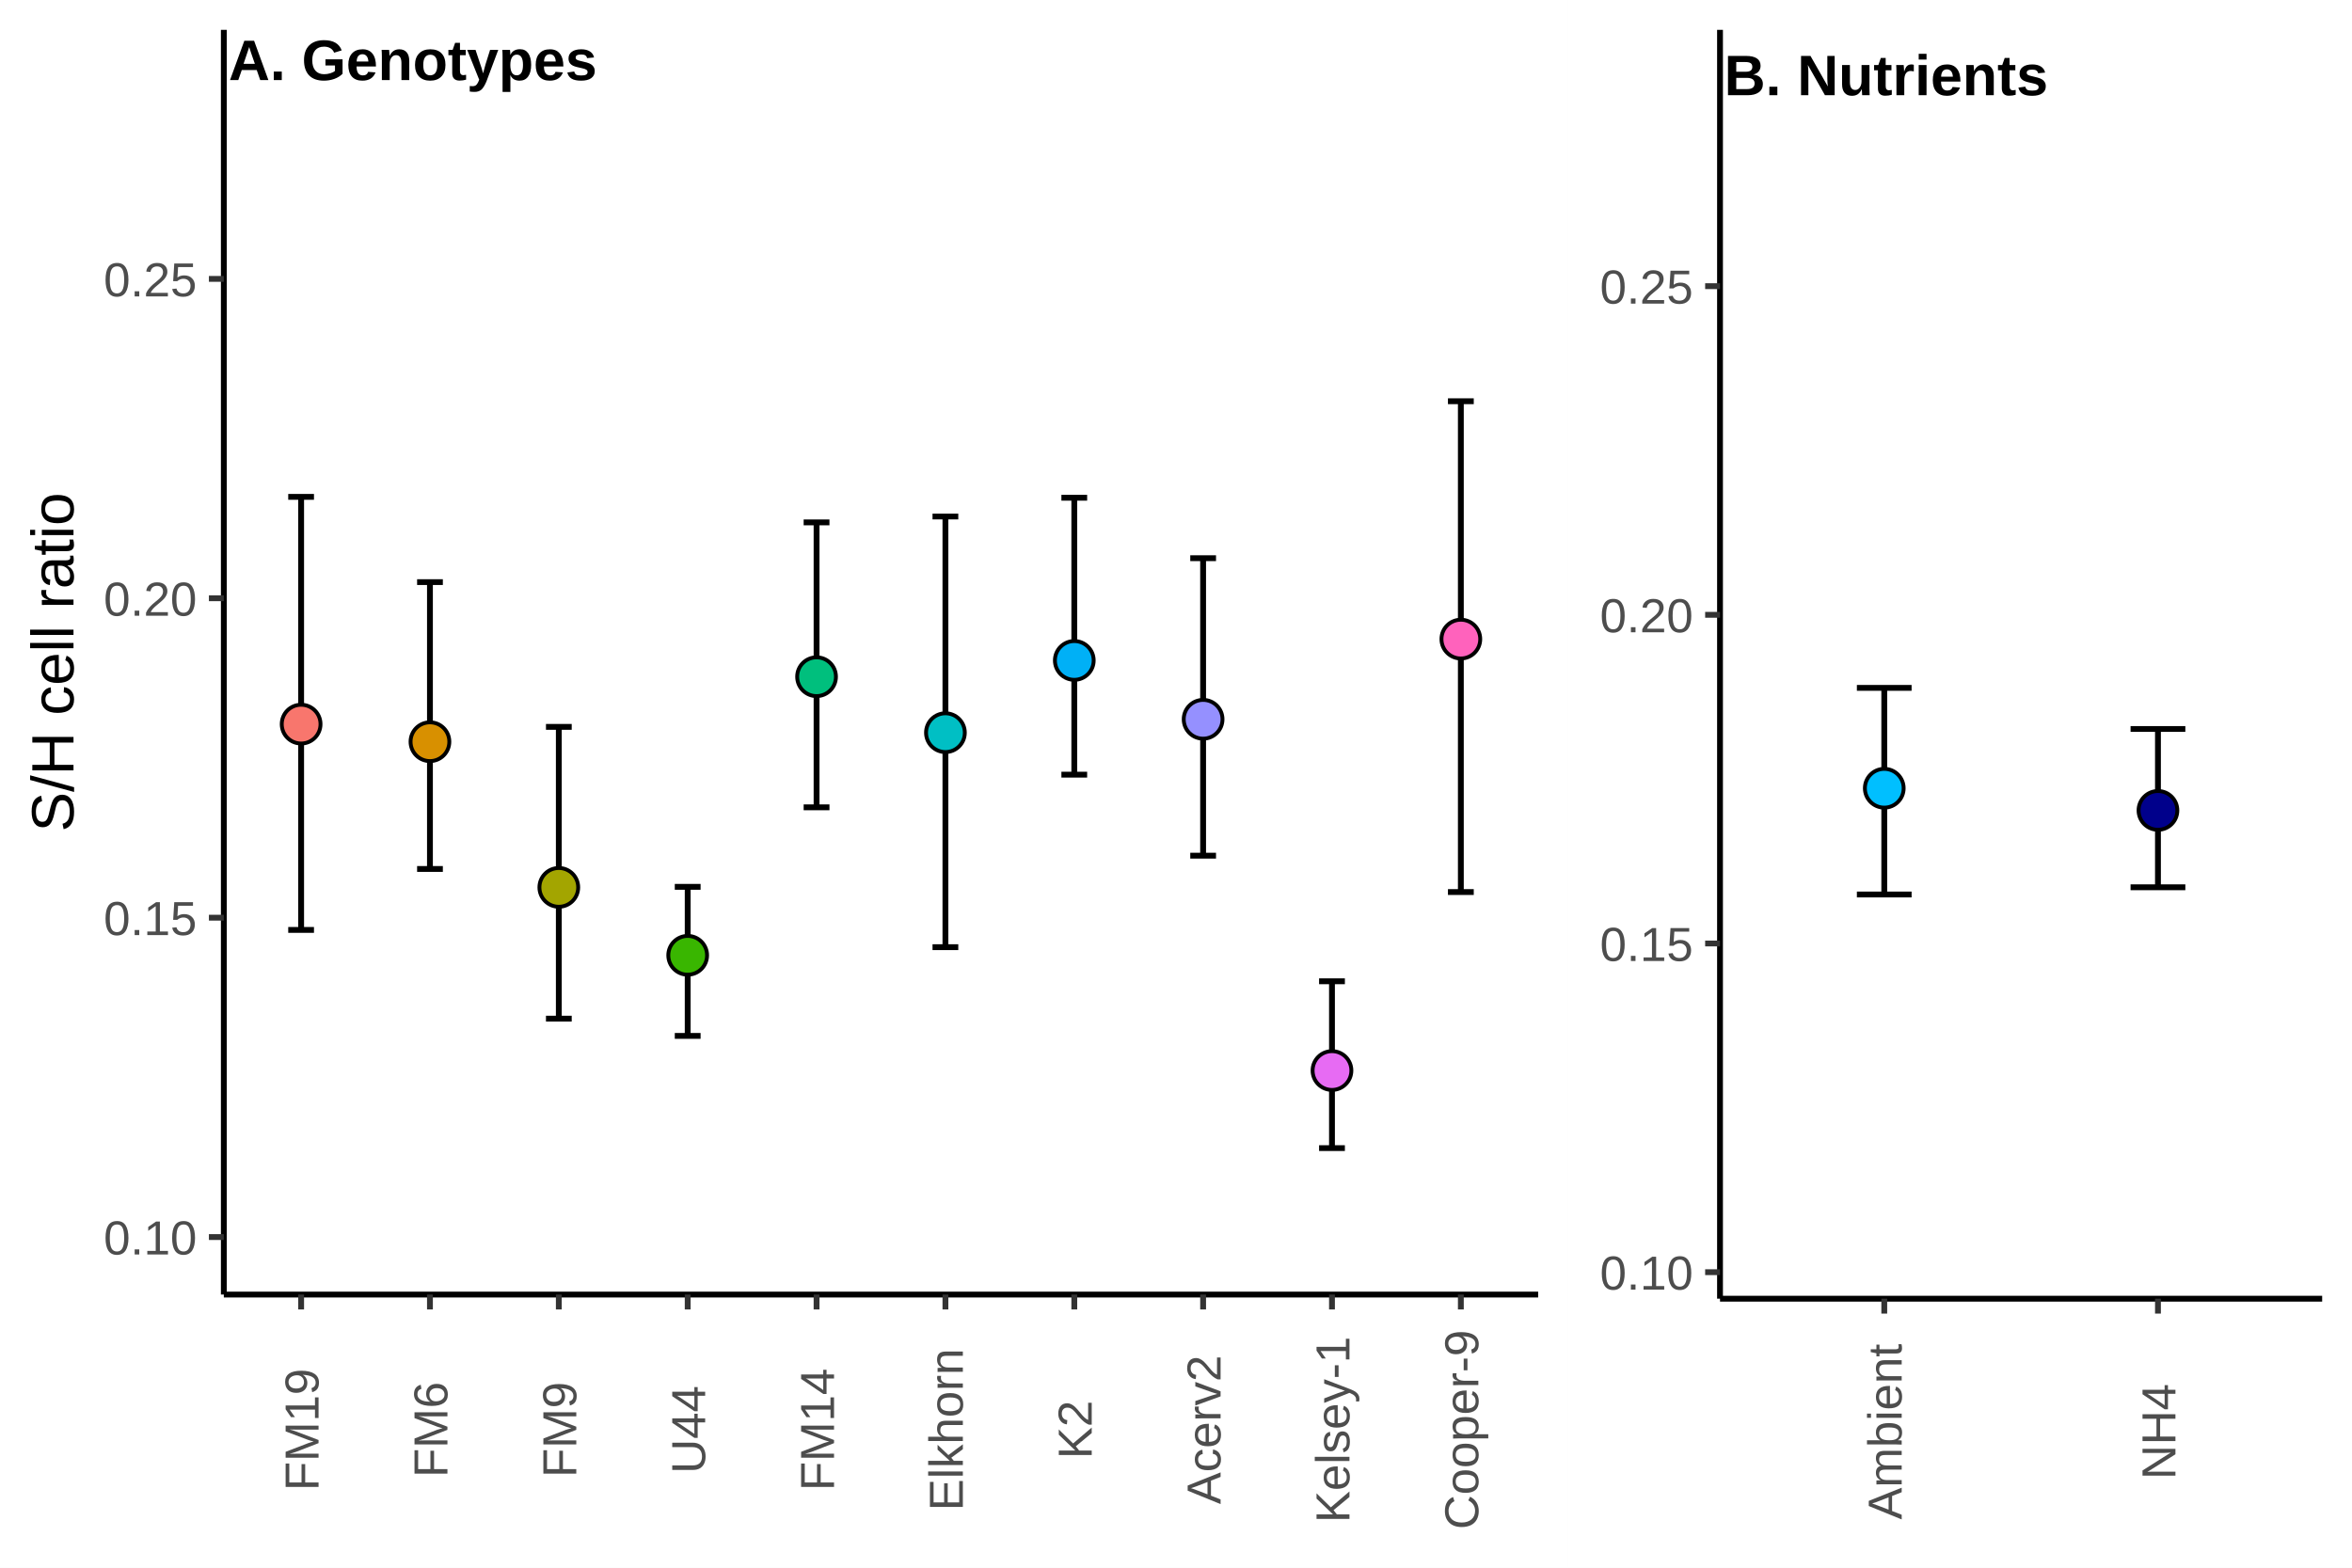
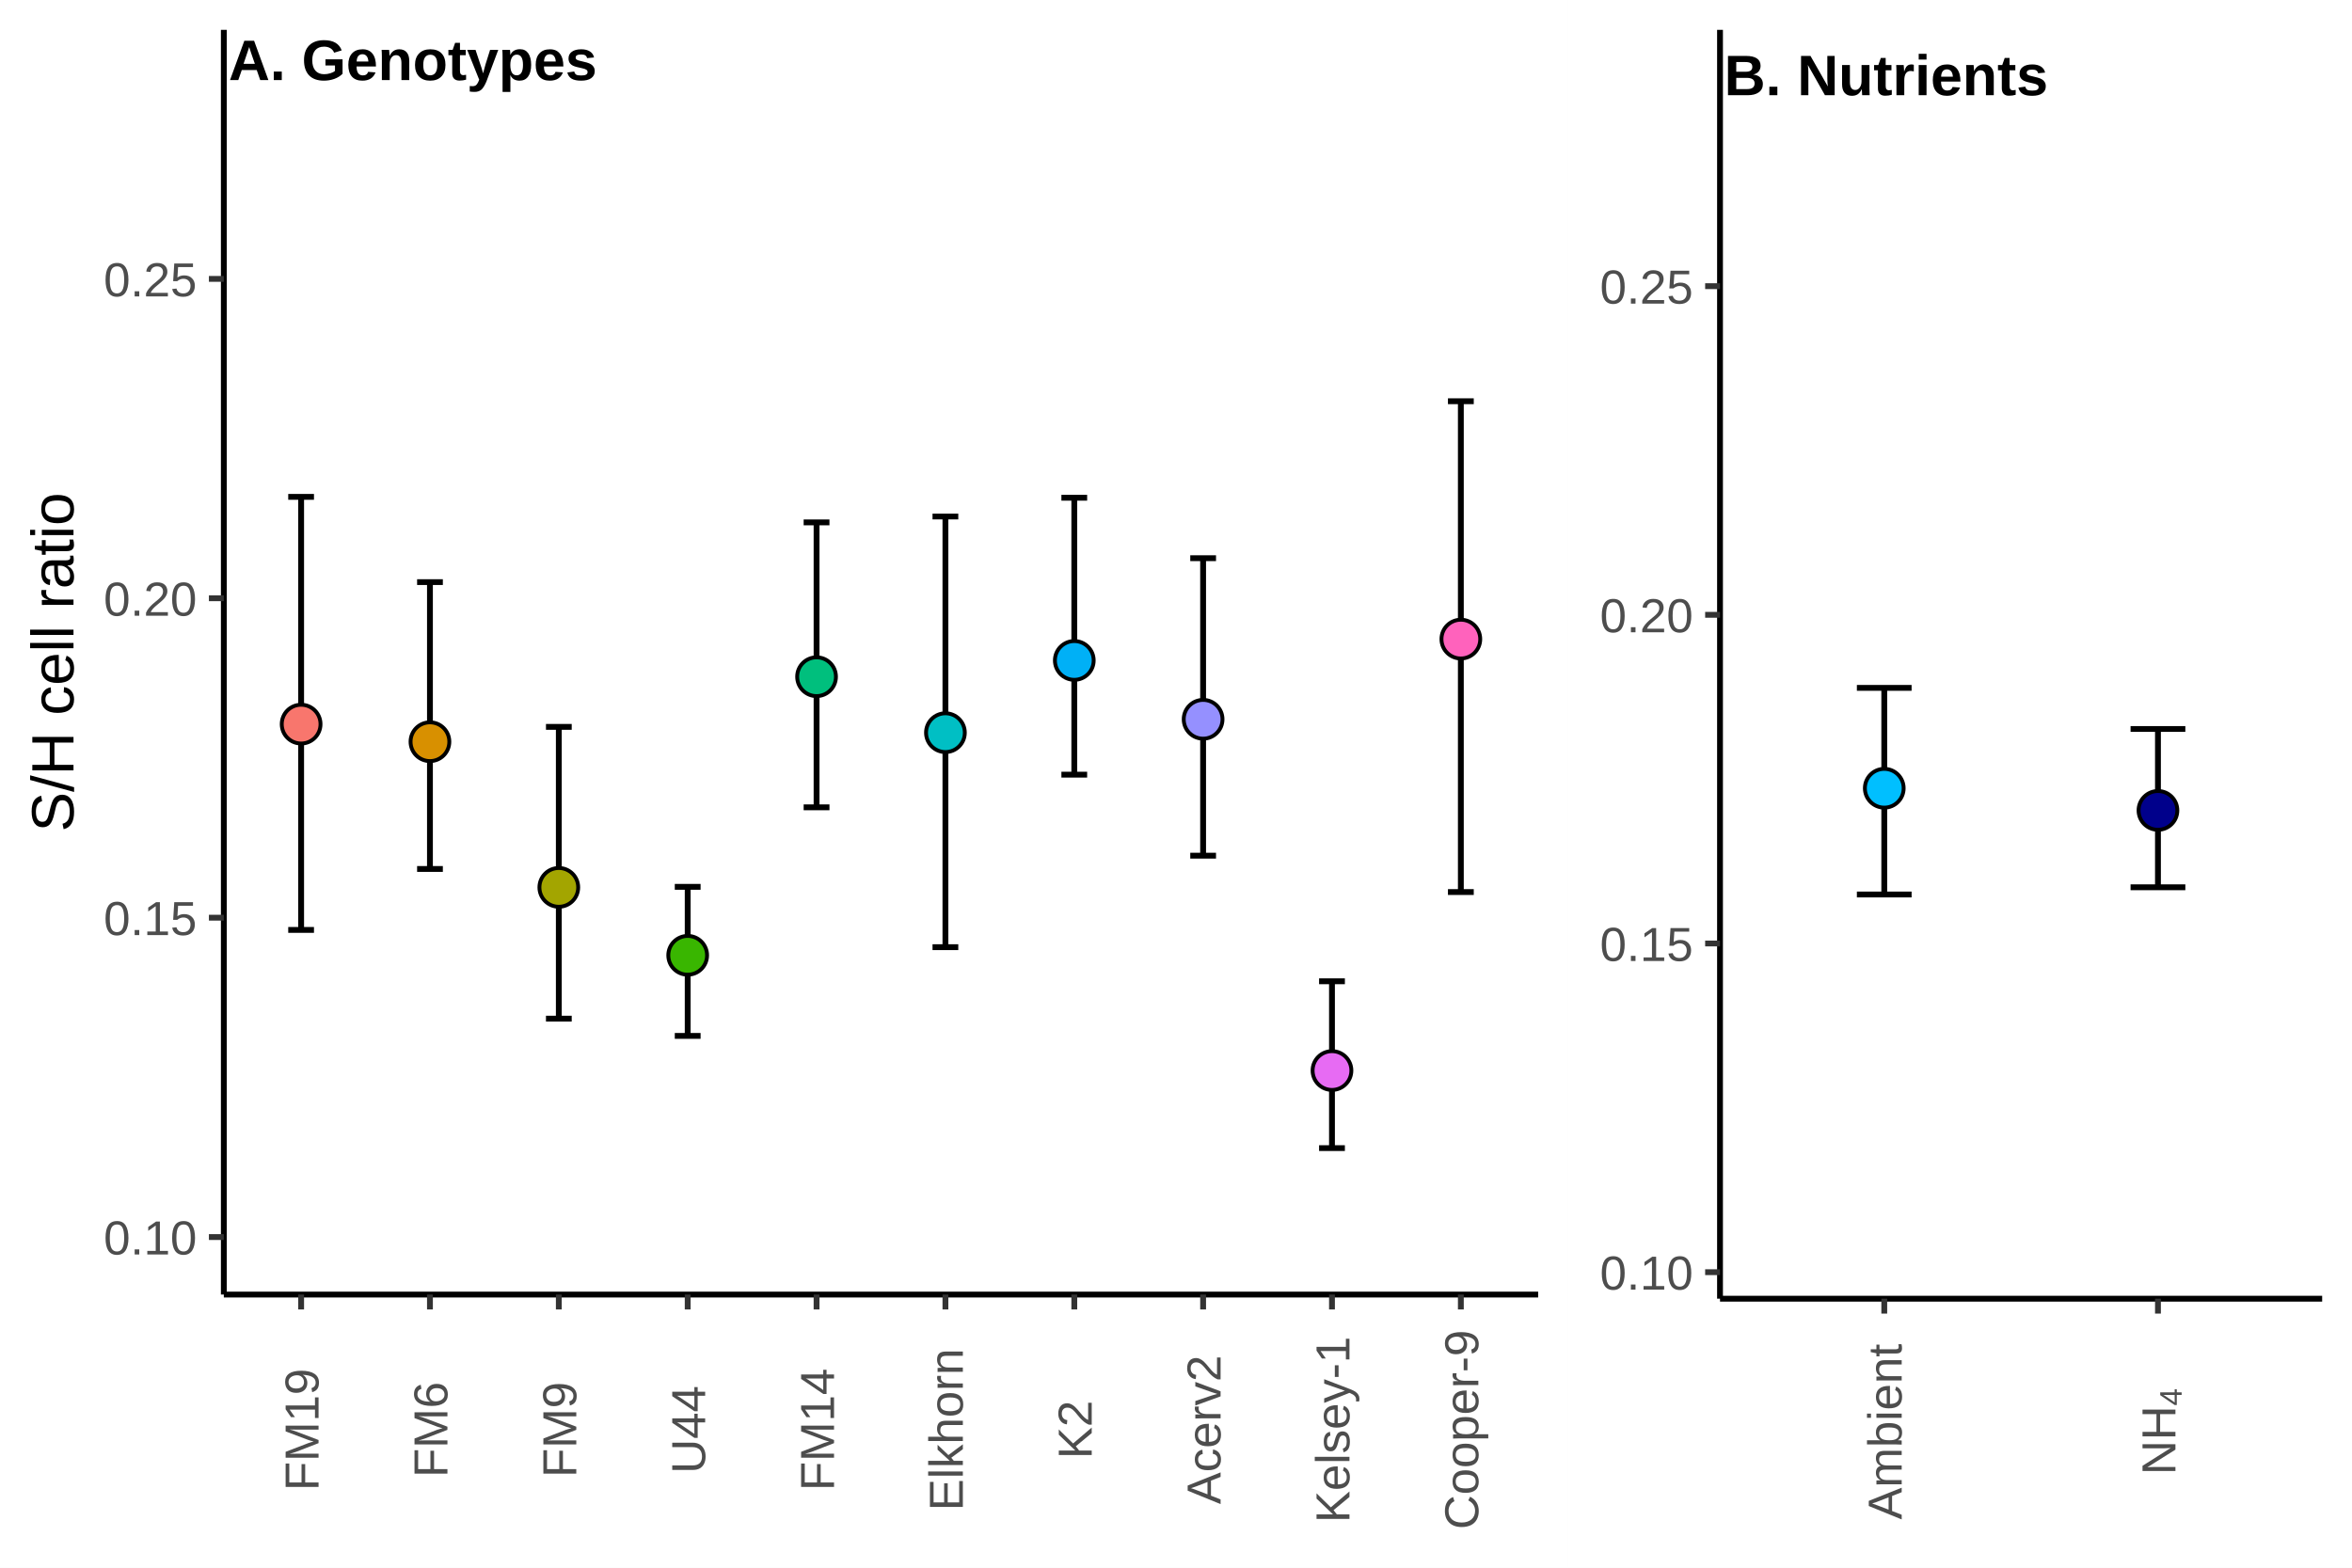
<svg xmlns="http://www.w3.org/2000/svg" class="svglite" width="432.00pt" height="288.00pt" viewBox="0 0 432.00 288.00" version="1.1" id="svg249">
  <defs id="defs4">
    <style type="text/css" id="style2">
    .svglite line, .svglite polyline, .svglite polygon, .svglite path, .svglite rect, .svglite circle {
      fill: none;
      stroke: #000000;
      stroke-linecap: round;
      stroke-linejoin: round;
      stroke-miterlimit: 10.00;
    }
    .svglite text {
      white-space: pre;
    }
  </style>
  </defs>
  <rect width="100%" height="100%" style="stroke: none; fill: none;" id="rect6" />
  <defs id="defs11">
    <clipPath id="cpMC4wMHw0MzIuMDB8MC4wMHwyODguMDA=">
      <rect x="0.00" y="0.00" width="432.00" height="288.00" id="rect8" />
    </clipPath>
  </defs>
  <g clip-path="url(#cpMC4wMHw0MzIuMDB8MC4wMHwyODguMDA=)" id="g13" />
  <defs id="defs18">
    <clipPath id="cpMC4wMHwyODguMDB8MC4wMHwyODguMDA=">
      <rect x="0.00" y="0.00" width="288.00" height="288.00" id="rect15" />
    </clipPath>
  </defs>
  <g clip-path="url(#cpMC4wMHwyODguMDB8MC4wMHwyODguMDA=)" id="g22">
    <rect x="0.00" y="0.00" width="288.00" height="288.00" style="stroke-width: 1.07; stroke: #FFFFFF; fill: #FFFFFF;" id="rect20" />
  </g>
  <g clip-path="url(#cpMC4wMHw0MzIuMDB8MC4wMHwyODguMDA=)" id="g24" />
  <defs id="defs29">
    <clipPath id="cpNDEuMTF8MjgyLjUyfDUuNDh8MjM3Ljgy">
      <rect x="41.11" y="5.48" width="241.42" height="232.34" id="rect26" />
    </clipPath>
  </defs>
  <g clip-path="url(#cpNDEuMTF8MjgyLjUyfDUuNDh8MjM3Ljgy)" id="g113">
    <rect x="41.11" y="5.48" width="241.42" height="232.34" style="stroke-width: 1.07; stroke: none; fill: #FFFFFF;" id="rect31" />
    <polyline points="52.94,91.28 57.67,91.28 " style="stroke-width: 1.07; stroke-linecap: butt;" id="polyline33" />
    <polyline points="55.31,91.28 55.31,170.84 " style="stroke-width: 1.07; stroke-linecap: butt;" id="polyline35" />
    <polyline points="52.94,170.84 57.67,170.84 " style="stroke-width: 1.07; stroke-linecap: butt;" id="polyline37" />
    <polyline points="76.61,106.94 81.34,106.94 " style="stroke-width: 1.07; stroke-linecap: butt;" id="polyline39" />
    <polyline points="78.97,106.94 78.97,159.64 " style="stroke-width: 1.07; stroke-linecap: butt;" id="polyline41" />
    <polyline points="76.61,159.64 81.34,159.64 " style="stroke-width: 1.07; stroke-linecap: butt;" id="polyline43" />
    <polyline points="100.28,133.53 105.01,133.53 " style="stroke-width: 1.07; stroke-linecap: butt;" id="polyline45" />
    <polyline points="102.64,133.53 102.64,187.14 " style="stroke-width: 1.07; stroke-linecap: butt;" id="polyline47" />
    <polyline points="100.28,187.14 105.01,187.14 " style="stroke-width: 1.07; stroke-linecap: butt;" id="polyline49" />
    <polyline points="123.94,162.92 128.68,162.92 " style="stroke-width: 1.07; stroke-linecap: butt;" id="polyline51" />
    <polyline points="126.31,162.92 126.31,190.30 " style="stroke-width: 1.07; stroke-linecap: butt;" id="polyline53" />
    <polyline points="123.94,190.30 128.68,190.30 " style="stroke-width: 1.07; stroke-linecap: butt;" id="polyline55" />
    <polyline points="147.61,95.97 152.35,95.97 " style="stroke-width: 1.07; stroke-linecap: butt;" id="polyline57" />
    <polyline points="149.98,95.97 149.98,148.31 " style="stroke-width: 1.07; stroke-linecap: butt;" id="polyline59" />
    <polyline points="147.61,148.31 152.35,148.31 " style="stroke-width: 1.07; stroke-linecap: butt;" id="polyline61" />
    <polyline points="171.28,94.89 176.01,94.89 " style="stroke-width: 1.07; stroke-linecap: butt;" id="polyline63" />
    <polyline points="173.65,94.89 173.65,174.00 " style="stroke-width: 1.07; stroke-linecap: butt;" id="polyline65" />
    <polyline points="171.28,174.00 176.01,174.00 " style="stroke-width: 1.07; stroke-linecap: butt;" id="polyline67" />
    <polyline points="194.95,91.44 199.68,91.44 " style="stroke-width: 1.07; stroke-linecap: butt;" id="polyline69" />
    <polyline points="197.32,91.44 197.32,142.31 " style="stroke-width: 1.07; stroke-linecap: butt;" id="polyline71" />
    <polyline points="194.95,142.31 199.68,142.31 " style="stroke-width: 1.07; stroke-linecap: butt;" id="polyline73" />
    <polyline points="218.62,102.54 223.35,102.54 " style="stroke-width: 1.07; stroke-linecap: butt;" id="polyline75" />
    <polyline points="220.98,102.54 220.98,157.20 " style="stroke-width: 1.07; stroke-linecap: butt;" id="polyline77" />
    <polyline points="218.62,157.20 223.35,157.20 " style="stroke-width: 1.07; stroke-linecap: butt;" id="polyline79" />
    <polyline points="242.28,180.27 247.02,180.27 " style="stroke-width: 1.07; stroke-linecap: butt;" id="polyline81" />
    <polyline points="244.65,180.27 244.65,210.92 " style="stroke-width: 1.07; stroke-linecap: butt;" id="polyline83" />
    <polyline points="242.28,210.92 247.02,210.92 " style="stroke-width: 1.07; stroke-linecap: butt;" id="polyline85" />
    <polyline points="265.95,73.71 270.69,73.71 " style="stroke-width: 1.07; stroke-linecap: butt;" id="polyline87" />
    <polyline points="268.32,73.71 268.32,163.88 " style="stroke-width: 1.07; stroke-linecap: butt;" id="polyline89" />
    <polyline points="265.95,163.88 270.69,163.88 " style="stroke-width: 1.07; stroke-linecap: butt;" id="polyline91" />
    <circle cx="55.31" cy="133.03" r="3.56" style="stroke-width: 0.71; fill: #F8766D;" id="circle93" />
    <circle cx="78.97" cy="136.26" r="3.56" style="stroke-width: 0.71; fill: #D89000;" id="circle95" />
    <circle cx="102.64" cy="163.02" r="3.56" style="stroke-width: 0.71; fill: #A3A500;" id="circle97" />
    <circle cx="126.31" cy="175.50" r="3.56" style="stroke-width: 0.71; fill: #39B600;" id="circle99" />
    <circle cx="149.98" cy="124.32" r="3.56" style="stroke-width: 0.71; fill: #00BF7D;" id="circle101" />
    <circle cx="173.65" cy="134.60" r="3.56" style="stroke-width: 0.71; fill: #00BFC4;" id="circle103" />
    <circle cx="197.32" cy="121.33" r="3.56" style="stroke-width: 0.71; fill: #00B0F6;" id="circle105" />
    <circle cx="220.98" cy="132.14" r="3.56" style="stroke-width: 0.71; fill: #9590FF;" id="circle107" />
    <circle cx="244.65" cy="196.67" r="3.56" style="stroke-width: 0.71; fill: #E76BF3;" id="circle109" />
    <circle cx="268.32" cy="117.41" r="3.56" style="stroke-width: 0.71; fill: #FF62BC;" id="circle111" />
  </g>
  <text xml:space="preserve" style="font-style:normal;font-variant:normal;font-weight:normal;font-stretch:normal;font-size:10.5px;line-height:18.75px;font-family:Arial;-inkscape-font-specification:Arial;text-align:center;letter-spacing:0px;word-spacing:0px;text-anchor:middle;white-space:pre;fill:#000000;fill-opacity:1;stroke:none;stroke-width:0.75px;stroke-linecap:butt;stroke-linejoin:miter;stroke-opacity:1" x="80.203" y="14.712" id="text7164">
    <tspan id="tspan7162" style="font-weight:bold;stroke-width:0.75px" x="80.203" y="14.712">A. Genotypes</tspan>
  </text>
  <g clip-path="url(#cpMC4wMHw0MzIuMDB8MC4wMHwyODguMDA=)" id="g179">
    <polyline points="41.11,237.82 41.11,5.48 " style="stroke-width: 1.07; stroke-linecap: butt;" id="polyline115" />
    <text x="36.17" y="230.46" text-anchor="end" style="font-size: 8.80px;fill: #4D4D4D; font-family: &quot;Arial&quot;;" textLength="19.58px" lengthAdjust="spacingAndGlyphs" id="text117">0.10</text>
    <text x="36.17" y="171.79" text-anchor="end" style="font-size: 8.80px;fill: #4D4D4D; font-family: &quot;Arial&quot;;" textLength="19.58px" lengthAdjust="spacingAndGlyphs" id="text119">0.15</text>
    <text x="36.17" y="113.12" text-anchor="end" style="font-size: 8.80px;fill: #4D4D4D; font-family: &quot;Arial&quot;;" textLength="19.58px" lengthAdjust="spacingAndGlyphs" id="text121">0.20</text>
    <text x="36.17" y="54.45" text-anchor="end" style="font-size: 8.80px;fill: #4D4D4D; font-family: &quot;Arial&quot;;" textLength="19.58px" lengthAdjust="spacingAndGlyphs" id="text123">0.25</text>
    <polyline points="38.37,227.26 41.11,227.26 " style="stroke-width: 1.07; stroke: #333333; stroke-linecap: butt;" id="polyline125" />
    <polyline points="38.37,168.59 41.11,168.59 " style="stroke-width: 1.07; stroke: #333333; stroke-linecap: butt;" id="polyline127" />
    <polyline points="38.37,109.91 41.11,109.91 " style="stroke-width: 1.07; stroke: #333333; stroke-linecap: butt;" id="polyline129" />
    <polyline points="38.37,51.24 41.11,51.24 " style="stroke-width: 1.07; stroke: #333333; stroke-linecap: butt;" id="polyline131" />
    <polyline points="41.11,237.82 282.52,237.82 " style="stroke-width: 1.07; stroke-linecap: butt;" id="polyline133" />
    <polyline points="55.31,240.56 55.31,237.82 " style="stroke-width: 1.07; stroke: #333333; stroke-linecap: butt;" id="polyline135" />
    <polyline points="78.97,240.56 78.97,237.82 " style="stroke-width: 1.07; stroke: #333333; stroke-linecap: butt;" id="polyline137" />
    <polyline points="102.64,240.56 102.64,237.82 " style="stroke-width: 1.07; stroke: #333333; stroke-linecap: butt;" id="polyline139" />
    <polyline points="126.31,240.56 126.31,237.82 " style="stroke-width: 1.07; stroke: #333333; stroke-linecap: butt;" id="polyline141" />
    <polyline points="149.98,240.56 149.98,237.82 " style="stroke-width: 1.07; stroke: #333333; stroke-linecap: butt;" id="polyline143" />
    <polyline points="173.65,240.56 173.65,237.82 " style="stroke-width: 1.07; stroke: #333333; stroke-linecap: butt;" id="polyline145" />
    <polyline points="197.32,240.56 197.32,237.82 " style="stroke-width: 1.07; stroke: #333333; stroke-linecap: butt;" id="polyline147" />
    <polyline points="220.98,240.56 220.98,237.82 " style="stroke-width: 1.07; stroke: #333333; stroke-linecap: butt;" id="polyline149" />
    <polyline points="244.65,240.56 244.65,237.82 " style="stroke-width: 1.07; stroke: #333333; stroke-linecap: butt;" id="polyline151" />
    <polyline points="268.32,240.56 268.32,237.82 " style="stroke-width: 1.07; stroke: #333333; stroke-linecap: butt;" id="polyline153" />
    <text transform="translate(58.51,262.64) rotate(-90)" text-anchor="middle" style="font-size: 8.80px;fill: #4D4D4D; font-family: &quot;Arial&quot;;" textLength="23.84px" lengthAdjust="spacingAndGlyphs" id="text155">FM19</text>
    <text transform="translate(82.18,262.64) rotate(-90)" text-anchor="middle" style="font-size: 8.80px;fill: #4D4D4D; font-family: &quot;Arial&quot;;" textLength="18.24px" lengthAdjust="spacingAndGlyphs" id="text157">FM6</text>
    <text transform="translate(105.85,262.64) rotate(-90)" text-anchor="middle" style="font-size: 8.80px;fill: #4D4D4D; font-family: &quot;Arial&quot;;" textLength="18.24px" lengthAdjust="spacingAndGlyphs" id="text159">FM9</text>
    <text transform="translate(129.52,262.64) rotate(-90)" text-anchor="middle" style="font-size: 8.80px;fill: #4D4D4D; font-family: &quot;Arial&quot;;" textLength="17.63px" lengthAdjust="spacingAndGlyphs" id="text161">U44</text>
    <text transform="translate(153.19,262.64) rotate(-90)" text-anchor="middle" style="font-size: 8.80px;fill: #4D4D4D; font-family: &quot;Arial&quot;;" textLength="23.84px" lengthAdjust="spacingAndGlyphs" id="text163">FM14</text>
    <text transform="translate(176.85,262.64) rotate(-90)" text-anchor="middle" style="font-size: 8.80px;fill: #4D4D4D; font-family: &quot;Arial&quot;;" textLength="33.10px" lengthAdjust="spacingAndGlyphs" id="text165">Elkhorn</text>
    <text transform="translate(200.52,262.64) rotate(-90)" text-anchor="middle" style="font-size: 8.80px;fill: #4D4D4D; font-family: &quot;Arial&quot;;" textLength="11.36px" lengthAdjust="spacingAndGlyphs" id="text167">K2</text>
    <text transform="translate(224.19,262.64) rotate(-90)" text-anchor="middle" style="font-size: 8.80px;fill: #4D4D4D; font-family: &quot;Arial&quot;;" textLength="30.54px" lengthAdjust="spacingAndGlyphs" id="text169">Acerv2</text>
    <text transform="translate(247.86,262.64) rotate(-90)" text-anchor="middle" style="font-size: 8.80px;fill: #4D4D4D; font-family: &quot;Arial&quot;;" textLength="37.02px" lengthAdjust="spacingAndGlyphs" id="text171">Kelsey-1</text>
    <text transform="translate(271.53,262.64) rotate(-90)" text-anchor="middle" style="font-size: 8.80px;fill: #4D4D4D; font-family: &quot;Arial&quot;;" textLength="39.74px" lengthAdjust="spacingAndGlyphs" id="text173">Cooper-9</text>
    <text transform="translate(13.50,121.65) rotate(-90)" text-anchor="middle" style="font-size: 11.00px; font-family: &quot;Arial&quot;;" textLength="70.26px" lengthAdjust="spacingAndGlyphs" id="text175">S/H cell ratio</text>
  </g>
  <defs id="defs184">
    <clipPath id="cpMjg4LjAwfDQzMi4wMHwwLjAwfDI4OC4wMA==">
      <rect x="288.00" y="0.00" width="144.00" height="288.00" id="rect181" />
    </clipPath>
  </defs>
  <g clip-path="url(#cpMjg4LjAwfDQzMi4wMHwwLjAwfDI4OC4wMA==)" id="g188">
    <rect x="288.00" y="0.00" width="144.00" height="288.00" style="stroke-width: 1.07; stroke: #FFFFFF; fill: #FFFFFF;" id="rect186" />
  </g>
  <g clip-path="url(#cpMC4wMHw0MzIuMDB8MC4wMHwyODguMDA=)" id="g190" />
  <defs id="defs195">
    <clipPath id="cpMzE1LjkyfDQyNi41Mnw1LjQ4fDI0NC41OA==">
      <rect x="315.92" y="5.48" width="110.60" height="239.10" id="rect192" />
    </clipPath>
  </defs>
  <rect x="315.92" y="5.48" width="110.6" height="239.1" style="fill:#ffffff;stroke:none;stroke-width:1.07" id="rect197" />
  <polyline points="341.06,126.37 351.11,126.37 " style="stroke-width:1.07;stroke-linecap:butt" id="polyline199" />
  <polyline points="346.09,126.37 346.09,164.33 " style="stroke-width:1.07;stroke-linecap:butt" id="polyline201" />
  <polyline points="341.06,164.33 351.11,164.33 " style="stroke-width:1.07;stroke-linecap:butt" id="polyline203" />
  <polyline points="391.33,133.92 401.39,133.92 " style="stroke-width:1.07;stroke-linecap:butt" id="polyline205" />
  <polyline points="396.36,133.92 396.36,163.00 " style="stroke-width:1.07;stroke-linecap:butt" id="polyline207" />
  <polyline points="391.33,163.00 401.39,163.00 " style="stroke-width:1.07;stroke-linecap:butt" id="polyline209" />
  <circle cx="346.09" cy="144.81" r="3.56" style="fill:#00bfff;stroke-width:0.71" id="circle211" />
  <circle cx="396.36" cy="148.88" r="3.56" style="fill:#00008b;stroke-width:0.71" id="circle213" />
  <g clip-path="url(#cpMC4wMHw0MzIuMDB8MC4wMHwyODguMDA=)" id="g247">
    <polyline points="315.92,244.58 315.92,5.48 " style="stroke-width:1.07;stroke-linecap:butt" id="polyline217" transform="matrix(1,0,0,0.9749059,0,0.1375157)" />
    <text x="310.99" y="236.92" text-anchor="end" style="font-size: 8.80px;fill: #4D4D4D; font-family: &quot;Arial&quot;;" textLength="19.58px" lengthAdjust="spacingAndGlyphs" id="text219">0.10</text>
    <text x="310.99" y="176.54" text-anchor="end" style="font-size: 8.80px;fill: #4D4D4D; font-family: &quot;Arial&quot;;" textLength="19.58px" lengthAdjust="spacingAndGlyphs" id="text221">0.15</text>
    <text x="310.99" y="116.16" text-anchor="end" style="font-size: 8.80px;fill: #4D4D4D; font-family: &quot;Arial&quot;;" textLength="19.58px" lengthAdjust="spacingAndGlyphs" id="text223">0.20</text>
    <text x="310.99" y="55.78" text-anchor="end" style="font-size: 8.80px;fill: #4D4D4D; font-family: &quot;Arial&quot;;" textLength="19.58px" lengthAdjust="spacingAndGlyphs" id="text225">0.25</text>
    <polyline points="313.19,233.71 315.92,233.71 " style="stroke-width: 1.07; stroke: #333333; stroke-linecap: butt;" id="polyline227" />
    <polyline points="313.19,173.33 315.92,173.33 " style="stroke-width: 1.07; stroke: #333333; stroke-linecap: butt;" id="polyline229" />
    <polyline points="313.19,112.95 315.92,112.95 " style="stroke-width: 1.07; stroke: #333333; stroke-linecap: butt;" id="polyline231" />
    <polyline points="313.19,52.57 315.92,52.57 " style="stroke-width: 1.07; stroke: #333333; stroke-linecap: butt;" id="polyline233" />
    <polyline points="315.92,244.58 426.52,244.58 " style="stroke-width:1.07;stroke-linecap:butt" id="polyline235" transform="translate(0,-6)" />
    <polyline points="346.09,247.32 346.09,244.58 " style="stroke:#333333;stroke-width:1.07;stroke-linecap:butt" id="polyline237" transform="translate(0,-6)" />
    <polyline points="396.36,247.32 396.36,244.58 " style="stroke:#333333;stroke-width:1.07;stroke-linecap:butt" id="polyline239" transform="translate(0,-6)" />
    <text transform="rotate(-90,306.15,-43.14)" text-anchor="middle" style="font-size:8.8px;font-family:Arial;fill:#4d4d4d" textLength="37.06" lengthAdjust="spacingAndGlyphs" id="text241">Ambient</text>
-     <text transform="rotate(-90,331.29,-68.28)" text-anchor="middle" style="font-size:8.8px;font-family:Arial;fill:#4d4d4d" textLength="18.79" lengthAdjust="spacingAndGlyphs" id="text243">NH4</text>
+     <text transform="rotate(-90,331.29,-68.28)" text-anchor="middle" style="font-size:8.8px;font-family:Arial;fill:#4d4d4d" textLength="18.79" lengthAdjust="spacingAndGlyphs" id="text243">NH<tspan style="font-size:65%;baseline-shift:sub" id="tspan1990">4</tspan>
+     </text>
  </g>
  <text xml:space="preserve" style="font-style:normal;font-variant:normal;font-weight:normal;font-stretch:normal;font-size:10.5px;line-height:18.75px;font-family:Arial;-inkscape-font-specification:Arial;text-align:center;letter-spacing:0px;word-spacing:0px;text-anchor:middle;white-space:pre;fill:#000000;fill-opacity:1;stroke:none;stroke-width:0.75px;stroke-linecap:butt;stroke-linejoin:miter;stroke-opacity:1" x="350.81" y="17.494" id="text7164-3">
    <tspan id="tspan7162-6" style="font-weight:bold;stroke-width:0.75px" x="350.81" y="17.494">B. Nutrients</tspan>
  </text>
</svg>
